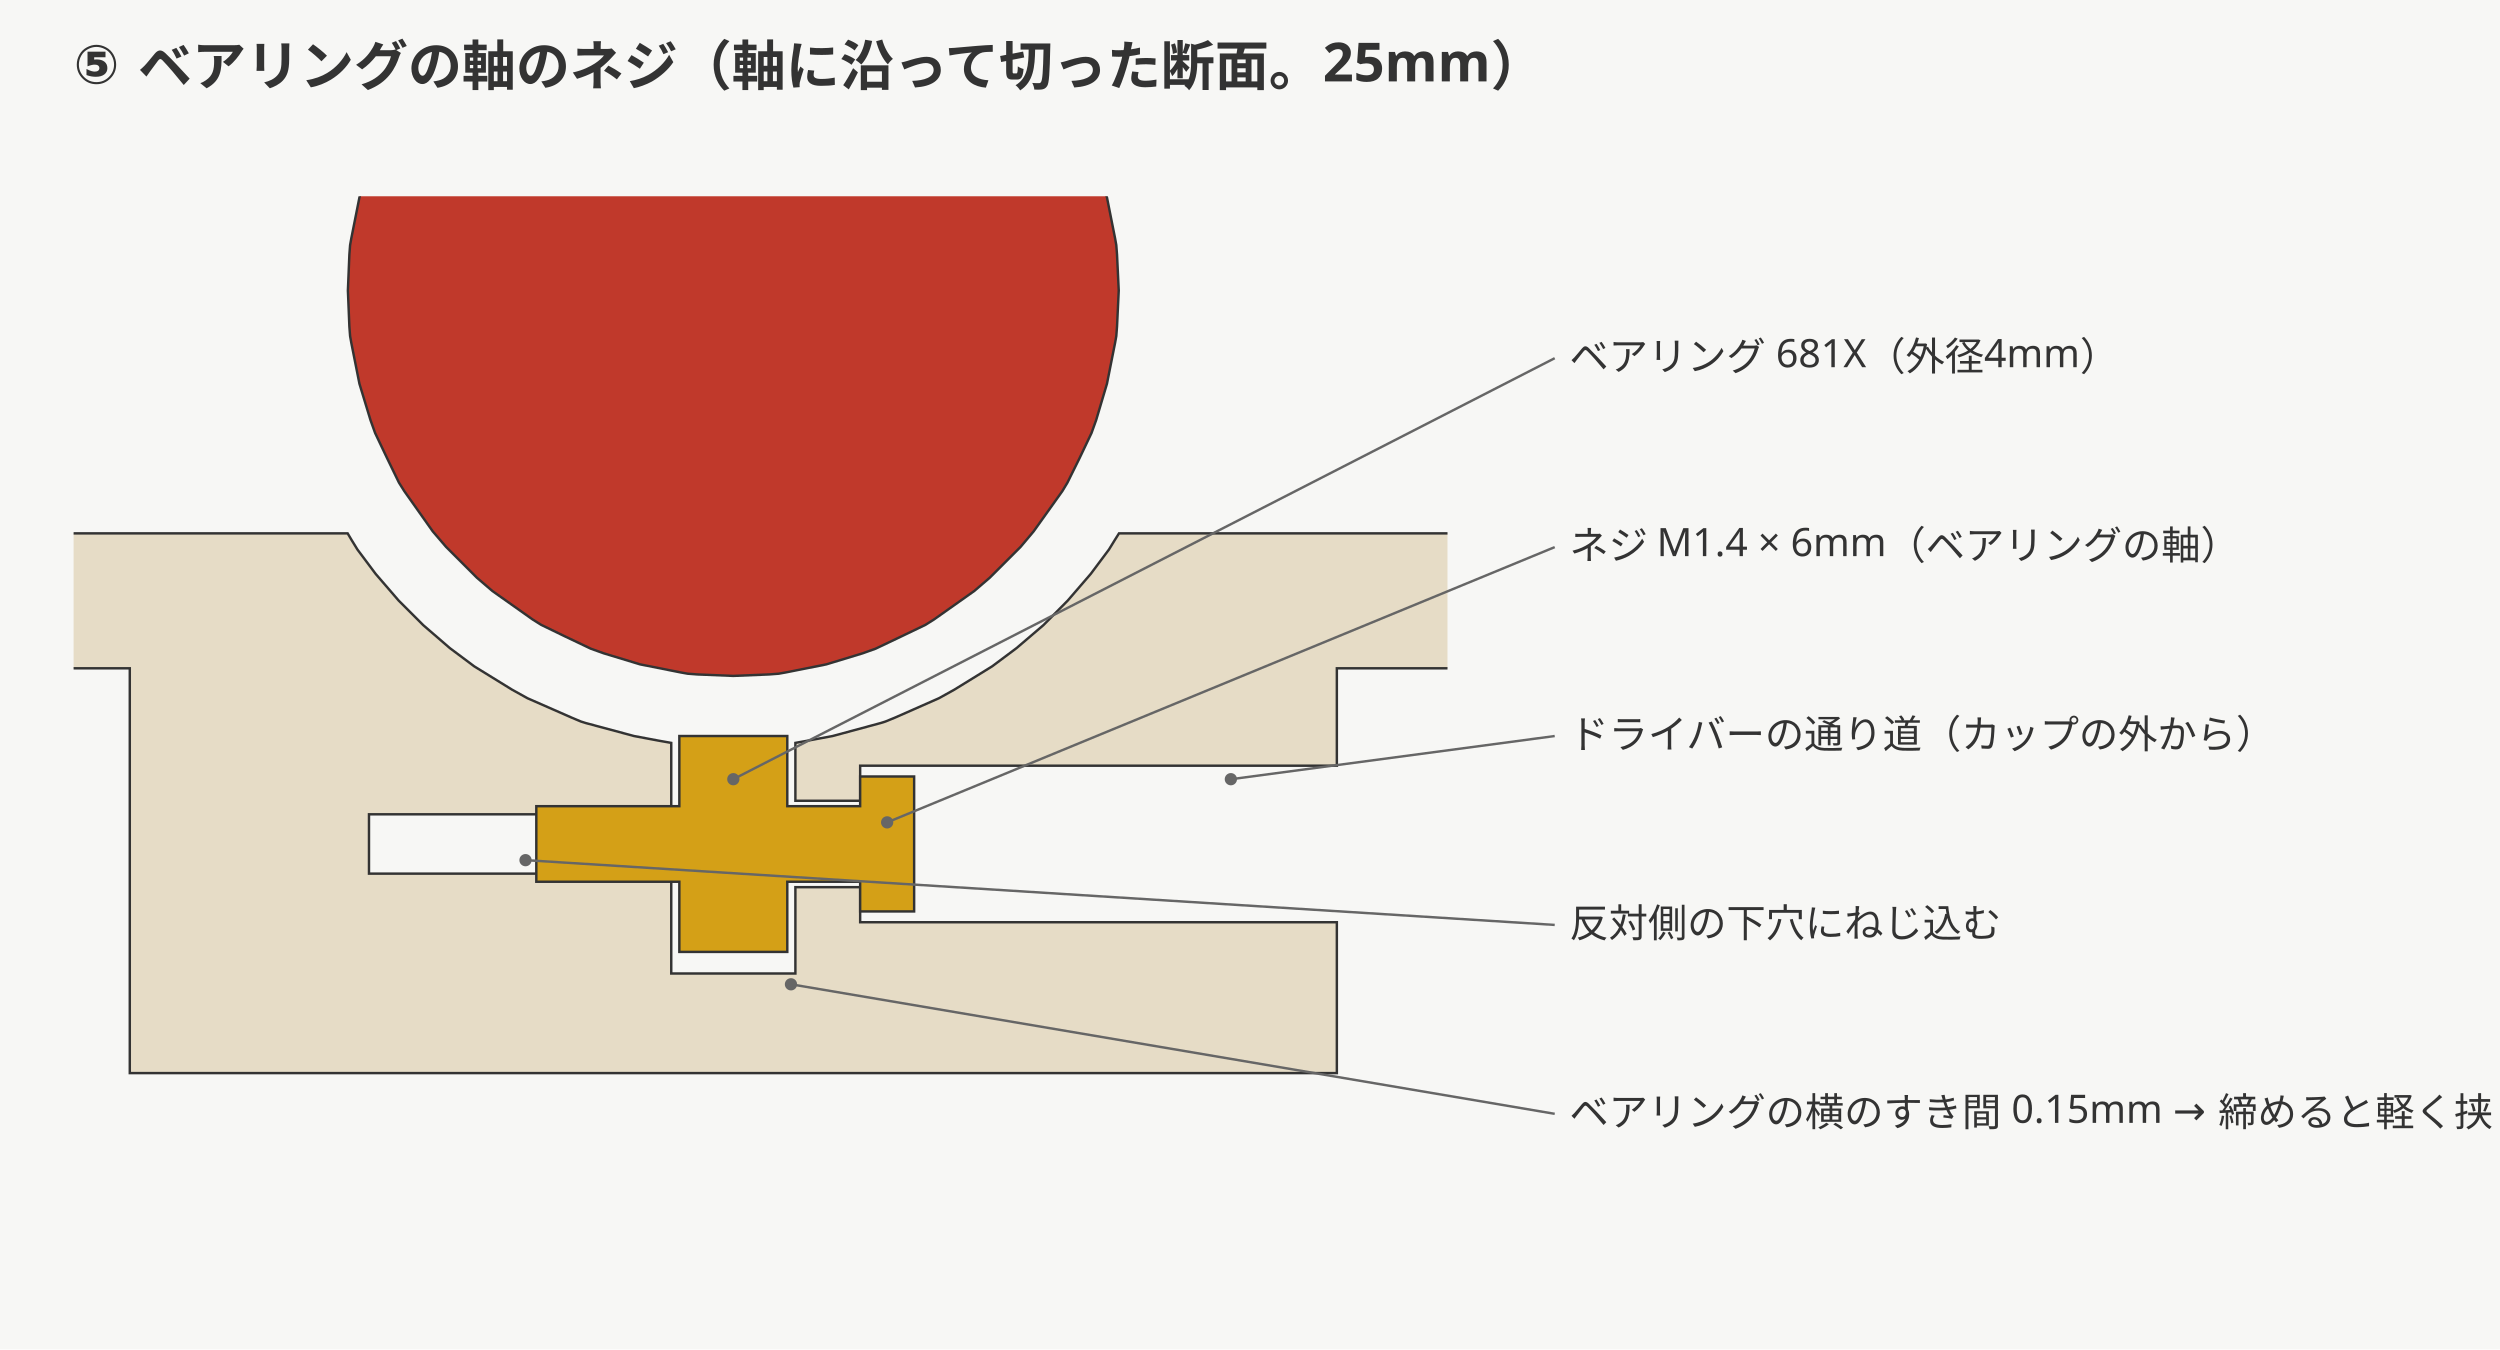
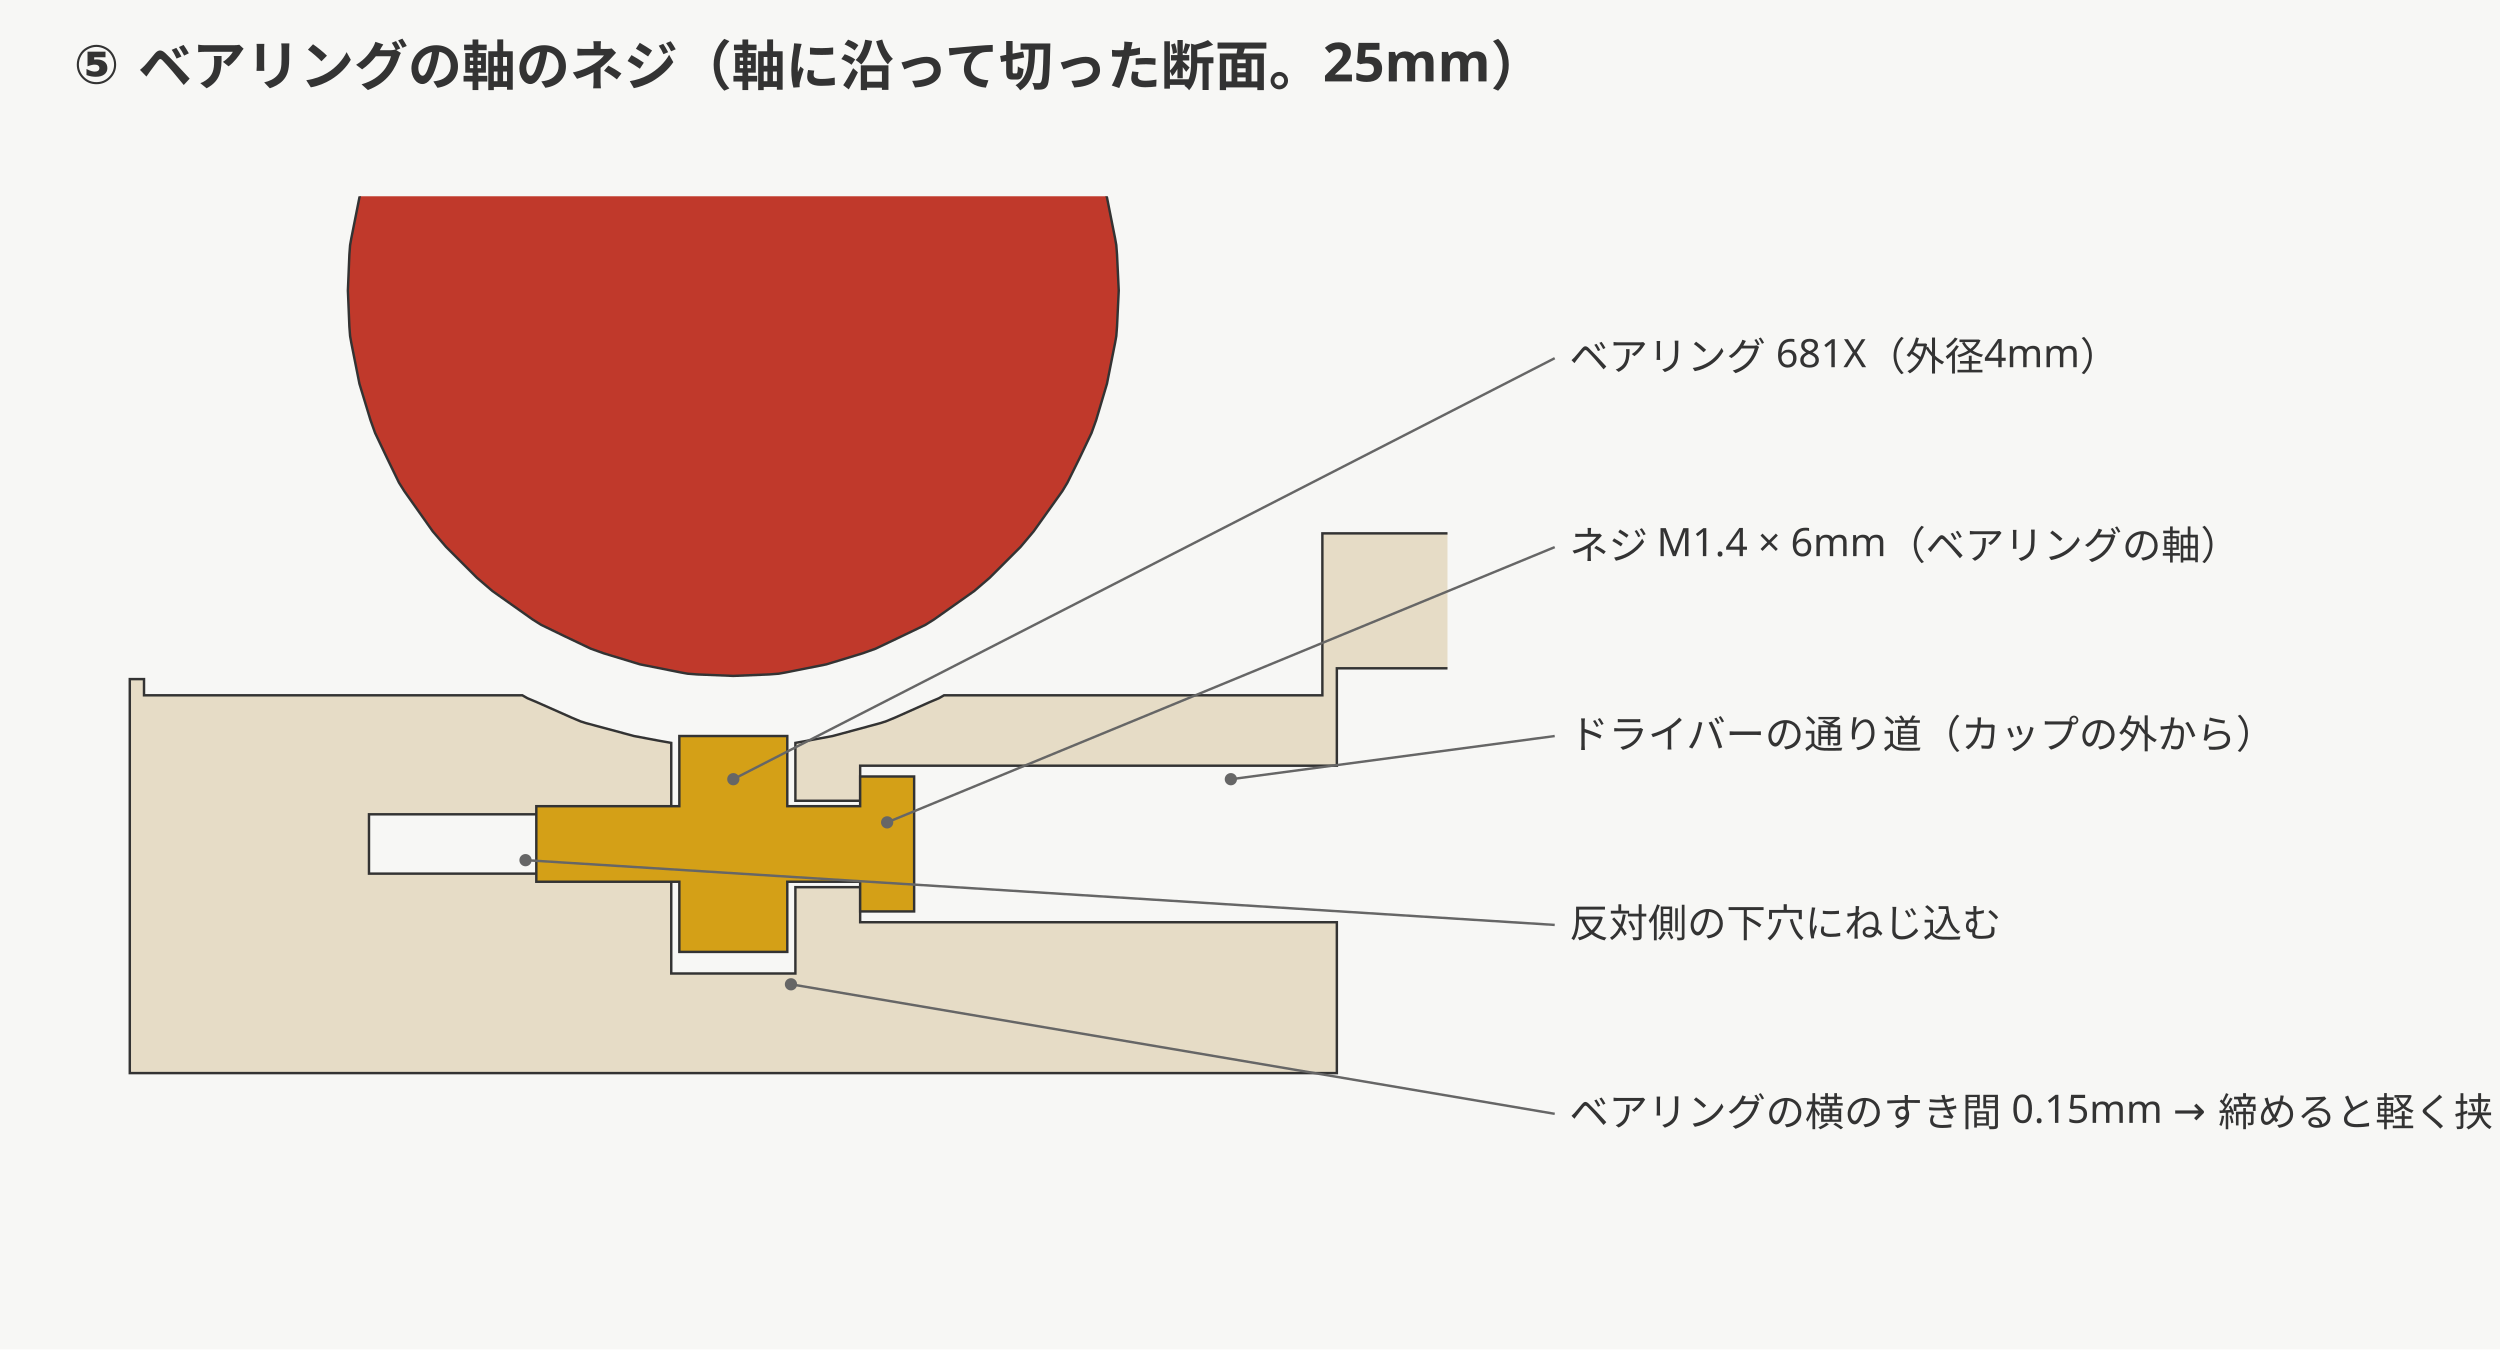
<svg xmlns="http://www.w3.org/2000/svg" width="1019" height="550" viewBox="0 0 1019 550" font-family="IPAPGothic, IPAGothic, sans-serif">
  <rect width="100%" height="100%" fill="#f7f7f5" />
  <text x="30" y="34" font-size="22" font-weight="bold" fill="#333">⑤ ベアリングの軸のネジ（軸に沿って切った断面。25mm）</text>
  <clipPath id="wy10">
    <rect x="30" y="80" width="560" height="440" />
  </clipPath>
  <g clip-path="url(#wy10)">
-     <path d="M544.9,397.9 L544.9,375.9 L350.6,375.9 L350.6,375.3 L350.6,374.7 L350.6,373.5 L350.6,372.3 L350.6,370.5 L350.6,368.8 L350.6,366.6 L350.6,364.3 L350.6,361.7 L350.6,361.6 L324.2,361.6 L324.2,364.2 L324.2,367.4 L324.2,370.4 L324.2,373.4 L324.2,376.1 L324.2,378.9 L324.2,381.3 L324.2,383.8 L324.2,385.9 L324.2,388.0 L324.2,389.7 L324.2,391.5 L324.2,392.8 L324.2,394.1 L324.2,395.0 L324.2,395.9 L324.2,396.3 L324.2,396.8 L273.6,396.8 L273.6,396.3 L273.6,395.9 L273.6,395.0 L273.6,394.1 L273.6,392.8 L273.6,391.5 L273.6,389.7 L273.6,388.0 L273.6,385.9 L273.6,383.8 L273.6,381.3 L273.6,378.9 L273.6,376.1 L273.6,373.4 L273.6,370.4 L273.6,367.4 L273.6,364.2 L273.6,361.0 L273.6,357.7 L273.6,356.1 L150.4,356.1 L150.4,355.9 L150.4,355.6 L150.4,355.2 L150.4,354.7 L150.4,354.1 L150.4,353.4 L150.4,352.6 L150.4,351.7 L150.4,350.7 L150.4,349.7 L150.4,348.6 L150.4,347.5 L150.4,346.4 L150.4,345.2 L150.4,344.0 L150.4,342.8 L150.4,341.6 L150.4,340.5 L150.4,339.4 L150.4,338.3 L150.4,337.3 L150.4,336.3 L150.4,335.4 L150.4,334.6 L150.4,333.9 L150.4,333.3 L150.4,332.8 L150.4,332.4 L150.4,332.1 L150.4,331.9 L273.6,331.9 L273.6,329.9 L273.6,327.7 L273.6,325.4 L273.6,318.7 L273.6,315.4 L273.6,314.3 L273.6,313.1 L273.6,311.7 L273.6,303.5 L273.6,303.4 L273.6,302.8 L268.5,301.9 L258.4,300.0 L238.7,294.7 L236.8,294.1 L233.0,292.5 L215.0,284.6 L208.7,281.1 L193.3,271.6 L183.4,264.2 L172.5,254.8 L162.5,244.8 L153.1,233.9 L145.7,224.0 L143.3,220.1 L141.7,217.4 L134.0,217.4 L127.6,217.4 L115.4,217.4 L110.7,217.4 L100.1,217.4 L89.2,217.4 L85.0,217.4 L77.5,217.4 L74.8,217.4 L69.7,217.4 L68.1,217.4 L60.7,217.4 L60.5,217.4 L59.9,217.4 L59.0,217.4 L57.8,217.4 L56.1,217.4 L54.1,217.4 L51.6,217.4 L48.9,217.4 L36.1,217.4 L34.2,217.4 L31.9,217.4 L29.5,217.4 L3.7,217.4 L3.5,217.4 L3.2,217.4 L2.9,217.4 L2.5,217.4 L2.3,217.4 L2.0,217.4 L1.8,217.4 L0.7,217.4 L0.7,220.3 L0.7,272.4 L1.9,272.4 L2.4,272.4 L24.4,272.4 L33.9,272.4 L52.9,272.4 L52.9,327.1 L52.9,437.4 L61.7,437.4 L62.4,437.4 L92.7,437.4 L95.3,437.4 L127.5,437.4 L131.7,437.4 L134.8,437.4 L134.9,437.4 L135.3,437.4 L135.7,437.4 L136.4,437.4 L137.2,437.4 L138.2,437.4 L139.4,437.4 L140.7,437.4 L142.0,437.4 L143.5,437.4 L165.7,437.4 L167.3,437.4 L168.9,437.4 L170.6,437.4 L172.2,437.4 L192.2,437.4 L194.1,437.4 L195.8,437.4 L197.4,437.4 L198.9,437.4 L200.2,437.4 L201.3,437.4 L202.2,437.4 L202.9,437.4 L203.4,437.4 L203.6,437.4 L205.8,437.4 L207.1,437.4 L209.1,437.4 L212.0,437.4 L215.8,437.4 L220.4,437.4 L245.1,437.4 L250.1,437.4 L255.9,437.4 L262.4,437.4 L285.3,437.4 L291.9,437.4 L298.9,437.4 L321.6,437.4 L328.6,437.4 L335.4,437.4 L341.8,437.4 L365.8,437.4 L371.9,437.4 L377.3,437.4 L381.9,437.4 L394.1,437.4 L394.1,437.4 L394.4,437.4 L394.8,437.4 L395.5,437.4 L396.4,437.4 L397.5,437.4 L398.8,437.4 L400.3,437.4 L401.9,437.4 L422.5,437.4 L423.9,437.4 L425.5,437.4 L427.1,437.4 L449.9,437.4 L451.4,437.4 L452.8,437.4 L454.3,437.4 L455.7,437.4 L457.1,437.4 L458.3,437.4 L459.5,437.4 L460.5,437.4 L461.3,437.4 L462.0,437.4 L462.5,437.4 L462.8,437.4 L462.9,437.4 L464.8,437.4 L464.9,437.4 L466.1,437.4 L499.8,437.4 L502.4,437.4 L534.6,437.4 L535.3,437.4 L544.9,437.4 Z M350.6,326.3 L350.6,326.1 L350.6,323.5 L350.6,319.2 L350.6,317.5 L350.6,315.7 L350.6,314.5 L350.6,313.3 L350.6,312.7 L350.6,312.1 L544.9,312.1 L544.9,272.4 L592.8,272.4 L595.3,272.4 L597.0,272.4 L597.0,269.6 L597.0,217.4 L595.9,217.4 L595.7,217.4 L595.5,217.4 L595.2,217.4 L594.9,217.4 L594.6,217.4 L573.4,217.4 L570.8,217.4 L568.2,217.4 L565.8,217.4 L563.6,217.4 L561.6,217.4 L548.9,217.4 L546.1,217.4 L543.7,217.4 L541.6,217.4 L540.0,217.4 L538.7,217.4 L537.8,217.4 L537.3,217.4 L528.0,217.4 L522.9,217.4 L520.2,217.4 L512.8,217.4 L508.5,217.4 L497.7,217.4 L487.1,217.4 L482.3,217.4 L470.2,217.4 L463.8,217.4 L456.1,217.4 L454.4,220.1 L452.0,224.0 L444.6,233.9 L435.2,244.8 L425.3,254.8 L414.3,264.2 L404.4,271.6 L389.0,281.1 L382.7,284.6 L364.8,292.5 L360.9,294.1 L359.0,294.7 L339.4,300.0 L329.2,301.9 L324.2,302.8 L324.2,303.5 L324.2,303.6 L324.2,303.7 L324.2,303.8 L324.2,315.4 L324.2,318.7 L324.2,320.1 L324.2,326.4 L350.6,326.4 Z" fill="#e6dcc6" stroke="#333" stroke-width="1" fill-rule="evenodd" />
+     <path d="M25.8,248.9 L25.8,242.9 L25.8,217.4 L10.9,217.4 L3.9,217.4 L2.6,217.4 L2.0,217.4 L2.0,217.4 L0.7,217.4 L0.7,220.3 L0.7,272.4 L1.9,272.4 L2.0,272.4 L2.5,272.4 L2.6,272.4 L2.6,272.4 L2.8,272.4 L3.7,272.4 L3.8,272.4 L3.9,272.4 L4.9,272.4 L8.2,272.4 L9.4,272.4 L10.9,272.4 L24.1,272.4 L25.8,272.4 Z M350.6,326.3 L350.6,326.1 L350.6,323.5 L350.6,319.2 L350.6,317.5 L350.6,315.7 L350.6,314.5 L350.6,313.3 L350.6,312.7 L350.6,312.1 L544.9,312.1 L544.9,273.9 L544.9,272.4 L592.8,272.4 L594.8,272.4 L594.8,272.4 L594.9,272.4 L595.1,272.4 L597.0,272.4 L597.0,269.6 L597.0,217.4 L595.6,217.4 L594.9,217.4 L592.8,217.4 L576.5,217.4 L561.7,217.4 L539.0,217.4 L539.0,267.6 L539.0,281.9 L539.0,283.4 L532.3,283.4 L532.2,283.4 L531.9,283.4 L531.9,283.4 L531.2,283.4 L531.2,283.4 L531.1,283.4 L530.1,283.4 L530.0,283.4 L500.5,283.4 L496.3,283.4 L495.2,283.4 L488.7,283.4 L486.7,283.4 L465.9,283.4 L456.2,283.4 L453.7,283.4 L438.3,283.4 L436.1,283.4 L426.3,283.4 L408.7,283.4 L406.8,283.4 L406.5,283.4 L402.9,283.4 L384.8,283.4 L382.7,284.6 L378.9,286.2 L364.8,292.5 L360.9,294.1 L360.2,294.3 L359.0,294.7 L339.4,300.0 L329.2,301.9 L324.2,302.8 L324.2,303.5 L324.2,303.6 L324.2,303.7 L324.2,303.8 L324.2,315.4 L324.2,318.7 L324.2,320.1 L324.2,326.4 L350.6,326.4 Z M544.9,397.9 L544.9,375.9 L350.6,375.9 L350.6,375.3 L350.6,374.7 L350.6,373.5 L350.6,372.3 L350.6,370.5 L350.6,368.8 L350.6,366.6 L350.6,364.3 L350.6,361.7 L350.6,361.6 L324.2,361.6 L324.2,364.2 L324.2,367.4 L324.2,370.4 L324.2,373.4 L324.2,376.1 L324.2,378.9 L324.2,381.3 L324.2,383.8 L324.2,385.9 L324.2,388.0 L324.2,389.7 L324.2,391.5 L324.2,392.8 L324.2,394.1 L324.2,395.0 L324.2,395.9 L324.2,396.3 L324.2,396.8 L273.6,396.8 L273.6,396.3 L273.6,395.9 L273.6,395.0 L273.6,394.1 L273.6,392.8 L273.6,391.5 L273.6,389.7 L273.6,388.0 L273.6,385.9 L273.6,383.8 L273.6,381.3 L273.6,378.9 L273.6,376.1 L273.6,373.4 L273.6,370.4 L273.6,367.4 L273.6,364.2 L273.6,361.0 L273.6,357.7 L273.6,356.1 L150.4,356.1 L150.4,355.9 L150.4,355.6 L150.4,355.2 L150.4,354.7 L150.4,354.1 L150.4,353.4 L150.4,352.6 L150.4,351.7 L150.4,350.7 L150.4,349.7 L150.4,348.6 L150.4,347.5 L150.4,346.4 L150.4,345.2 L150.4,344.0 L150.4,342.8 L150.4,341.6 L150.4,340.5 L150.4,339.4 L150.4,338.3 L150.4,337.3 L150.4,336.3 L150.4,335.4 L150.4,334.6 L150.4,333.9 L150.4,333.3 L150.4,332.8 L150.4,332.4 L150.4,332.1 L150.4,331.9 L273.6,331.9 L273.6,329.9 L273.6,327.7 L273.6,325.4 L273.6,318.7 L273.6,315.4 L273.6,314.3 L273.6,313.1 L273.6,311.7 L273.6,303.5 L273.6,303.4 L273.6,302.8 L268.5,301.9 L258.4,300.0 L238.7,294.7 L237.5,294.3 L236.8,294.1 L233.0,292.5 L218.8,286.2 L215.0,284.6 L212.9,283.4 L191.2,283.4 L191.0,283.4 L189.0,283.4 L171.4,283.4 L169.6,283.4 L159.4,283.4 L144.0,283.4 L141.5,283.4 L131.8,283.4 L130.0,283.4 L109.0,283.4 L102.5,283.4 L101.4,283.4 L97.3,283.4 L96.9,283.4 L67.6,283.4 L66.6,283.4 L66.5,283.4 L66.5,283.4 L65.9,283.4 L65.8,283.4 L65.5,283.4 L65.4,283.4 L65.3,283.4 L65.3,283.4 L65.3,283.4 L65.0,283.4 L58.7,283.4 L58.7,281.9 L58.7,276.8 L53.6,276.8 L52.9,276.8 L52.9,299.2 L52.9,308.5 L52.9,330.0 L52.9,437.4 L61.7,437.4 L62.4,437.4 L92.7,437.4 L95.3,437.4 L127.5,437.4 L131.7,437.4 L134.8,437.4 L134.9,437.4 L135.3,437.4 L135.7,437.4 L136.4,437.4 L137.2,437.4 L138.2,437.4 L139.4,437.4 L140.7,437.4 L142.0,437.4 L143.5,437.4 L165.7,437.4 L167.3,437.4 L168.9,437.4 L170.6,437.4 L172.2,437.4 L192.2,437.4 L194.1,437.4 L195.8,437.4 L197.4,437.4 L198.9,437.4 L200.2,437.4 L201.3,437.4 L202.2,437.4 L202.9,437.4 L203.4,437.4 L203.6,437.4 L205.8,437.4 L207.1,437.4 L209.1,437.4 L212.0,437.4 L215.8,437.4 L220.4,437.4 L245.1,437.4 L250.1,437.4 L255.9,437.4 L262.4,437.4 L285.3,437.4 L291.9,437.4 L298.9,437.4 L321.6,437.4 L328.6,437.4 L335.4,437.4 L341.8,437.4 L365.8,437.4 L371.9,437.4 L377.3,437.4 L381.9,437.4 L394.1,437.4 L394.1,437.4 L394.4,437.4 L394.8,437.4 L395.5,437.4 L396.4,437.4 L397.5,437.4 L398.8,437.4 L400.3,437.4 L401.9,437.4 L422.5,437.4 L423.9,437.4 L425.5,437.4 L427.1,437.4 L449.9,437.4 L451.4,437.4 L452.8,437.4 L454.3,437.4 L455.7,437.4 L457.1,437.4 L458.3,437.4 L459.5,437.4 L460.5,437.4 L461.3,437.4 L462.0,437.4 L462.5,437.4 L462.8,437.4 L462.9,437.4 L464.8,437.4 L464.9,437.4 L466.1,437.4 L499.8,437.4 L502.4,437.4 L534.6,437.4 L535.3,437.4 L544.9,437.4 Z" fill="#e6dcc6" stroke="#333" stroke-width="1" fill-rule="evenodd" />
    <path d="M320.9,387.6 L320.9,387.2 L320.9,386.5 L320.9,385.8 L320.9,384.7 L320.9,383.5 L320.9,382.1 L320.9,380.7 L320.9,378.9 L320.9,377.2 L320.9,375.1 L320.9,373.1 L320.9,370.8 L320.9,368.5 L320.9,366.0 L320.9,363.5 L320.9,360.8 L320.9,359.4 L350.6,359.4 L350.6,361.5 L350.6,363.4 L350.6,365.4 L350.6,366.9 L350.6,368.4 L350.6,369.4 L350.6,370.4 L350.6,371.0 L350.6,371.5 L372.6,371.5 L372.6,371.0 L372.6,370.4 L372.6,369.4 L372.6,368.4 L372.6,366.9 L372.6,365.4 L372.6,363.4 L372.6,361.5 L372.6,359.3 L372.6,357.0 L372.6,354.5 L372.6,352.0 L372.6,349.4 L372.6,346.7 L372.6,344.0 L372.6,341.3 L372.6,338.6 L372.6,336.0 L372.6,333.5 L372.6,331.0 L372.6,328.7 L372.6,326.5 L372.6,324.6 L372.6,322.6 L372.6,321.1 L372.6,319.6 L372.6,318.6 L372.6,317.6 L372.6,317.0 L372.6,316.5 L350.6,316.5 L350.6,317.0 L350.6,317.6 L350.6,318.6 L350.6,319.6 L350.6,321.1 L350.6,322.6 L350.6,324.6 L350.6,326.5 L350.6,328.6 L320.9,328.6 L320.9,327.2 L320.9,324.5 L320.9,322.0 L320.9,319.5 L320.9,317.2 L320.9,314.9 L320.9,312.9 L320.9,310.8 L320.9,309.1 L320.9,307.3 L320.9,305.9 L320.9,304.5 L320.9,303.3 L320.9,302.2 L320.9,301.5 L320.9,300.8 L320.9,300.4 L320.9,300.0 L276.9,300.0 L276.9,300.4 L276.9,300.8 L276.9,301.5 L276.9,302.2 L276.9,303.3 L276.9,304.5 L276.9,305.9 L276.9,307.3 L276.9,309.1 L276.9,310.8 L276.9,312.9 L276.9,314.9 L276.9,317.2 L276.9,319.5 L276.9,322.0 L276.9,324.5 L276.9,327.2 L276.9,328.6 L218.6,328.6 L218.6,328.9 L218.6,329.2 L218.6,329.8 L218.6,330.4 L218.6,331.2 L218.6,332.0 L218.6,333.1 L218.6,334.2 L218.6,335.4 L218.6,336.7 L218.6,338.1 L218.6,339.5 L218.6,341.0 L218.6,342.5 L218.6,344.0 L218.6,345.5 L218.6,347.0 L218.6,348.5 L218.6,349.9 L218.6,351.3 L218.6,352.6 L218.6,353.8 L218.6,354.9 L218.6,356.0 L218.6,356.8 L218.6,357.6 L218.6,358.2 L218.6,358.8 L218.6,359.1 L218.6,359.4 L276.9,359.4 L276.9,360.8 L276.9,363.5 L276.9,366.0 L276.9,368.5 L276.9,370.8 L276.9,373.1 L276.9,375.1 L276.9,377.2 L276.9,378.9 L276.9,380.7 L276.9,382.1 L276.9,383.5 L276.9,384.7 L276.9,385.8 L276.9,386.5 L276.9,387.2 L276.9,387.6 L276.9,388.0 L320.9,388.0 Z" fill="#d4a017" stroke="#333" stroke-width="1" fill-rule="evenodd" />
    <path d="M313.5,274.9 L317.4,274.6 L320.2,274.1 L336.8,270.8 L351.6,266.3 L356.9,264.4 L367.2,259.5 L377.2,254.7 L380.7,252.5 L397.1,240.9 L403.4,235.5 L416.0,222.9 L421.3,216.6 L433.0,200.2 L435.1,196.7 L440.0,186.8 L444.9,176.5 L446.8,171.2 L451.2,156.4 L454.5,139.8 L455.0,137.0 L455.3,133.1 L456.0,118.4 L455.3,103.8 L455.0,99.9 L454.5,97.1 L451.2,80.5 L446.8,65.7 L444.9,60.4 L440.0,50.1 L435.1,40.1 L433.0,36.6 L421.3,20.2 L416.0,13.9 L403.4,1.3 L397.1,-4.0 L380.7,-15.7 L377.2,-17.8 L367.2,-22.7 L356.9,-27.6 L351.6,-29.5 L336.8,-33.9 L320.2,-37.2 L317.4,-37.7 L313.5,-38.0 L298.9,-38.7 L284.2,-38.0 L280.3,-37.7 L277.5,-37.2 L260.9,-33.9 L246.1,-29.5 L240.8,-27.6 L230.5,-22.7 L220.6,-17.8 L217.1,-15.7 L200.7,-4.0 L194.4,1.3 L181.8,13.9 L176.4,20.2 L164.8,36.6 L162.6,40.1 L157.8,50.1 L152.9,60.4 L151.0,65.7 L146.5,80.5 L143.2,97.1 L142.7,99.9 L142.4,103.8 L141.8,118.4 L142.4,133.1 L142.7,137.0 L143.2,139.8 L146.5,156.4 L151.0,171.2 L152.9,176.5 L157.8,186.8 L162.6,196.7 L164.8,200.2 L176.4,216.6 L181.8,222.9 L194.4,235.5 L200.7,240.9 L217.1,252.5 L220.6,254.7 L230.5,259.5 L240.8,264.4 L246.1,266.3 L260.9,270.8 L277.5,274.1 L280.3,274.6 L284.2,274.9 L298.9,275.5 Z" fill="#c0392b" stroke="#333" stroke-width="1" fill-rule="evenodd" />
  </g>
  <line x1="30" y1="569.4" x2="589.7" y2="569.4" stroke="#333" stroke-width="2" />
  <line x1="298.9" y1="317.6" x2="633.7" y2="146.0" stroke="#666" stroke-width="1" />
  <circle cx="298.9" cy="317.6" r="2.5" fill="#666" />
  <text x="639.7" y="151.0" font-size="16" fill="#333">ベアリング 681X（外径4mm）</text>
  <line x1="361.6" y1="335.2" x2="633.7" y2="223.0" stroke="#666" stroke-width="1" />
  <circle cx="361.6" cy="335.2" r="2.5" fill="#666" />
  <text x="639.7" y="228.0" font-size="16" fill="#333">ネジ M1.4 × 6mm（ベアリングの軸）</text>
  <line x1="501.7" y1="317.6" x2="633.7" y2="300.0" stroke="#666" stroke-width="1" />
  <circle cx="501.7" cy="317.6" r="2.5" fill="#666" />
  <text x="639.7" y="305.0" font-size="16" fill="#333">ドライバーの通り道（カップの外から）</text>
  <line x1="214.2" y1="350.6" x2="633.7" y2="377.0" stroke="#666" stroke-width="1" />
  <circle cx="214.2" cy="350.6" r="2.5" fill="#666" />
  <text x="639.7" y="382.0" font-size="16" fill="#333">反対側の下穴にねじ込む</text>
  <line x1="322.4" y1="401.2" x2="633.7" y2="454.0" stroke="#666" stroke-width="1" />
  <circle cx="322.4" cy="401.2" r="2.5" fill="#666" />
  <text x="639.7" y="459.0" font-size="16" fill="#333">ベアリングの横のすき間 0.15mm → 締めると軽く挟まる</text>
</svg>
